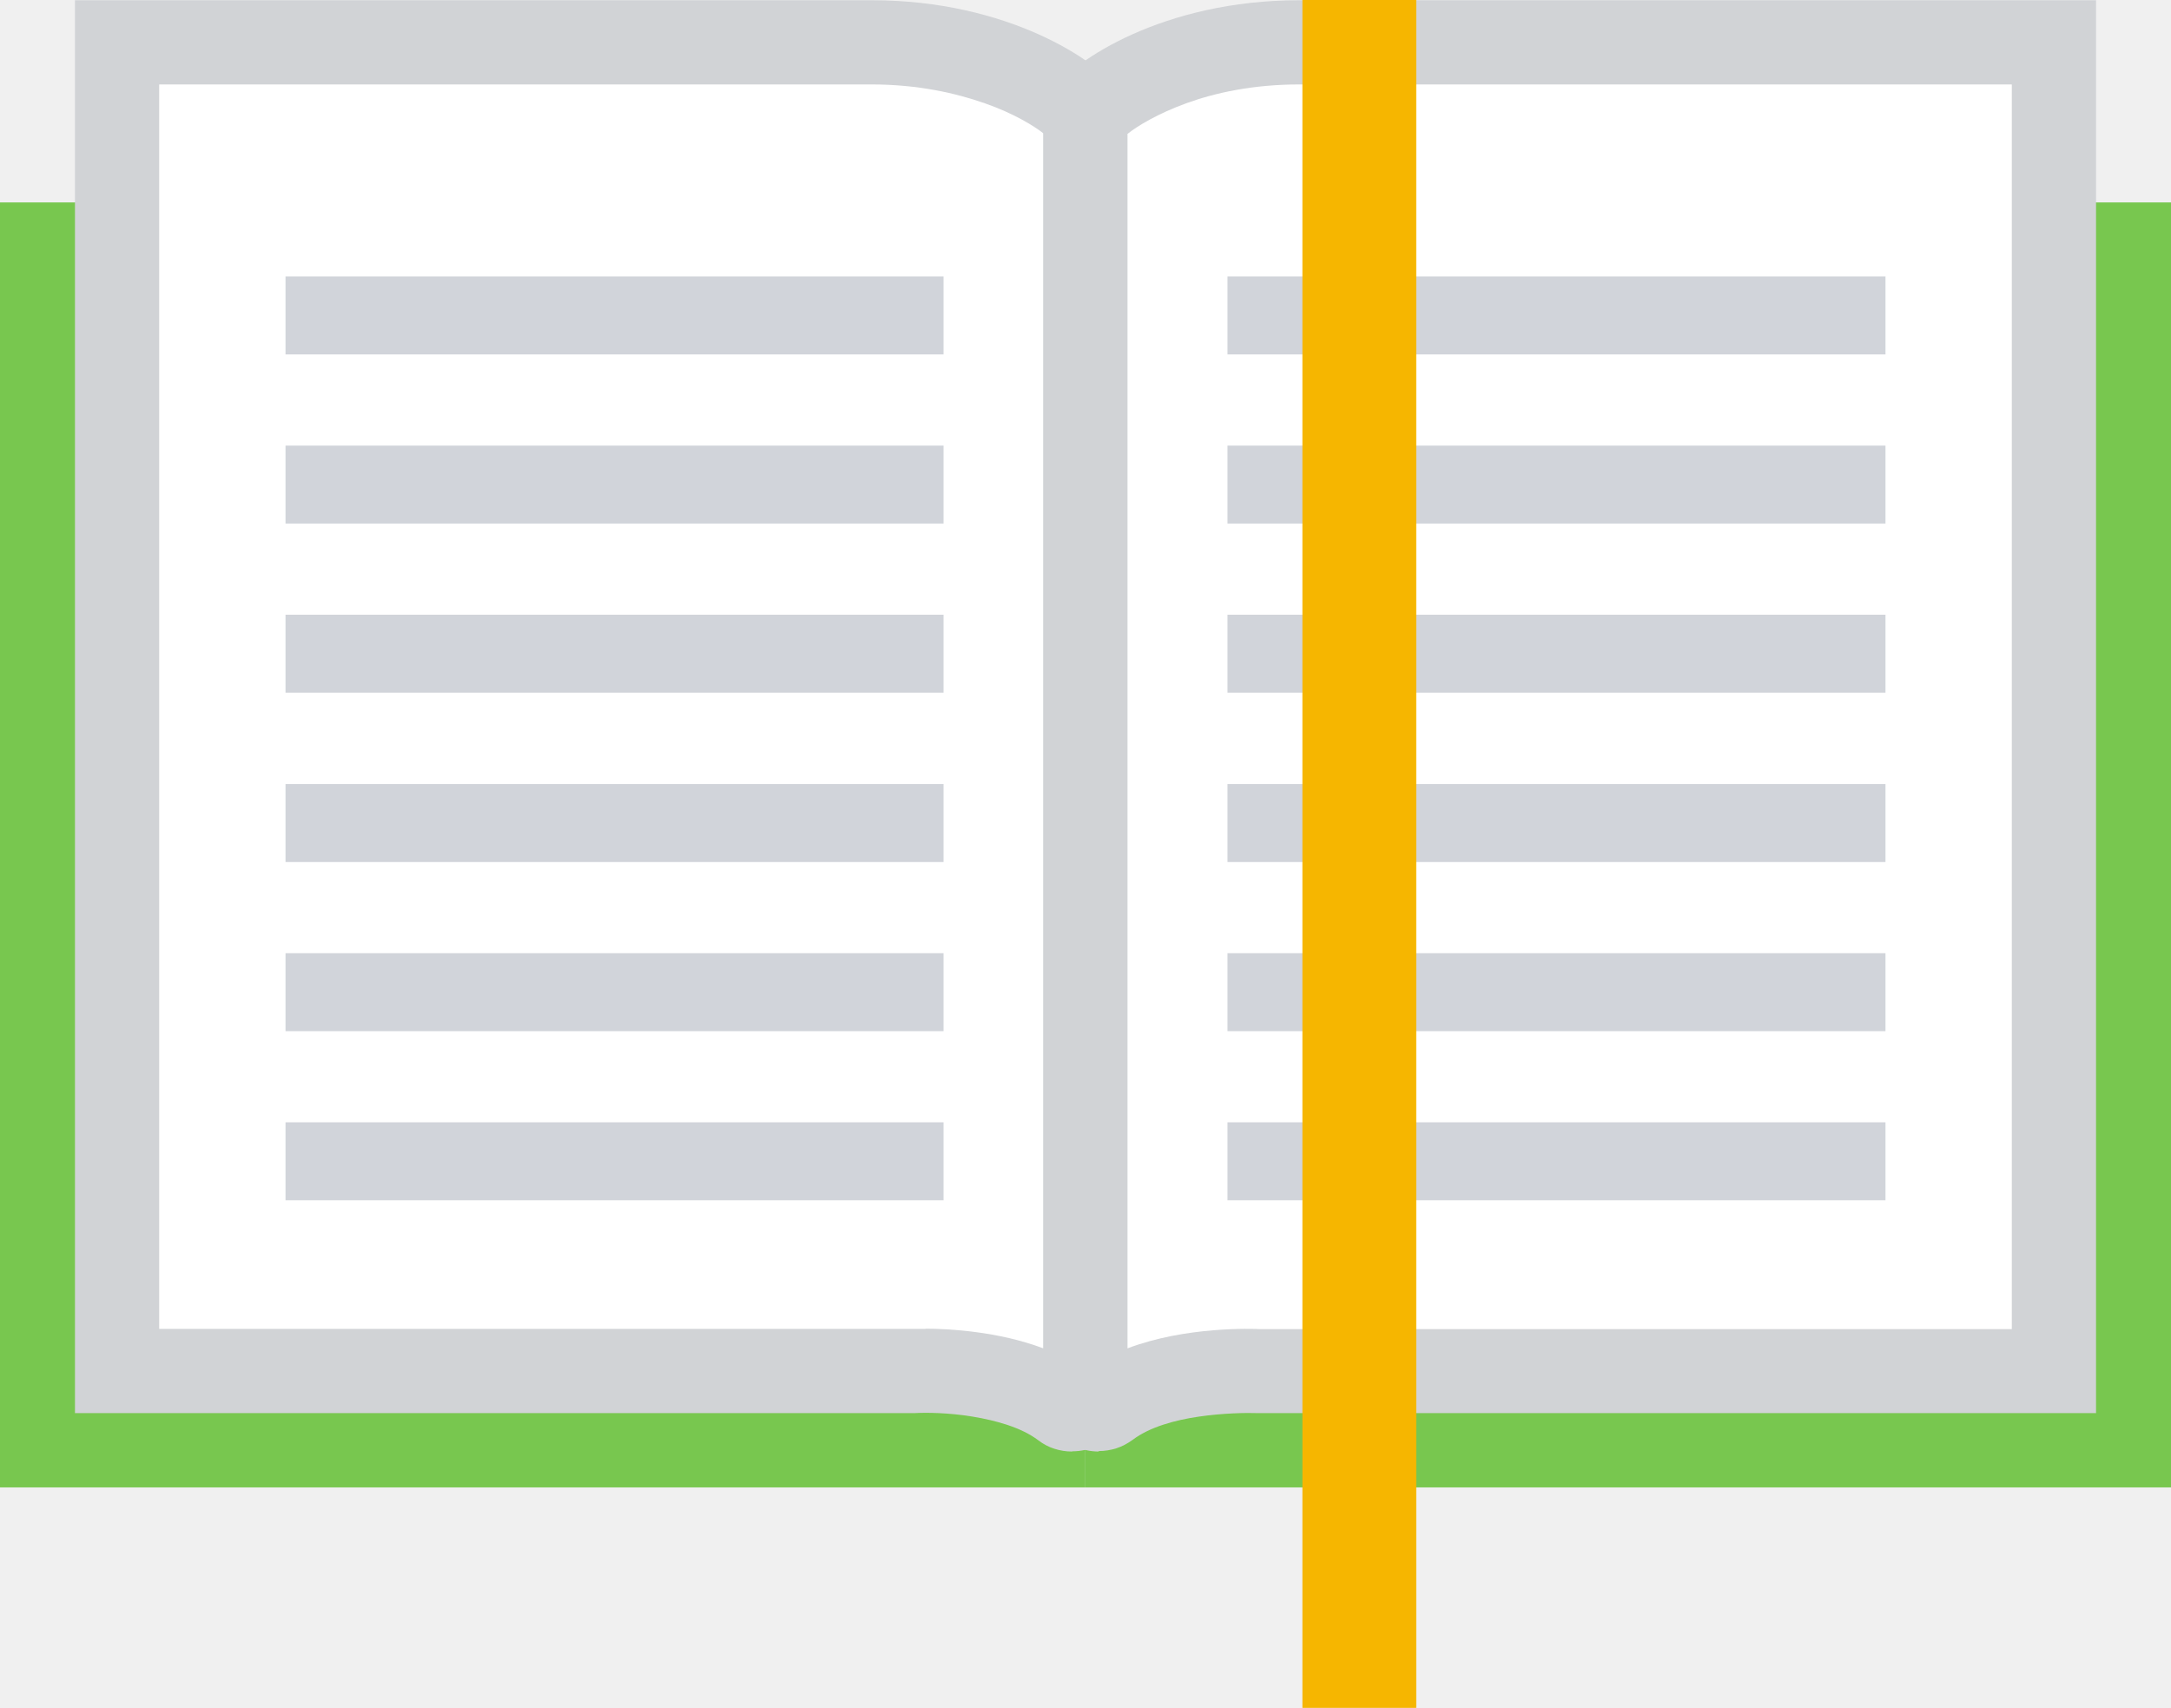
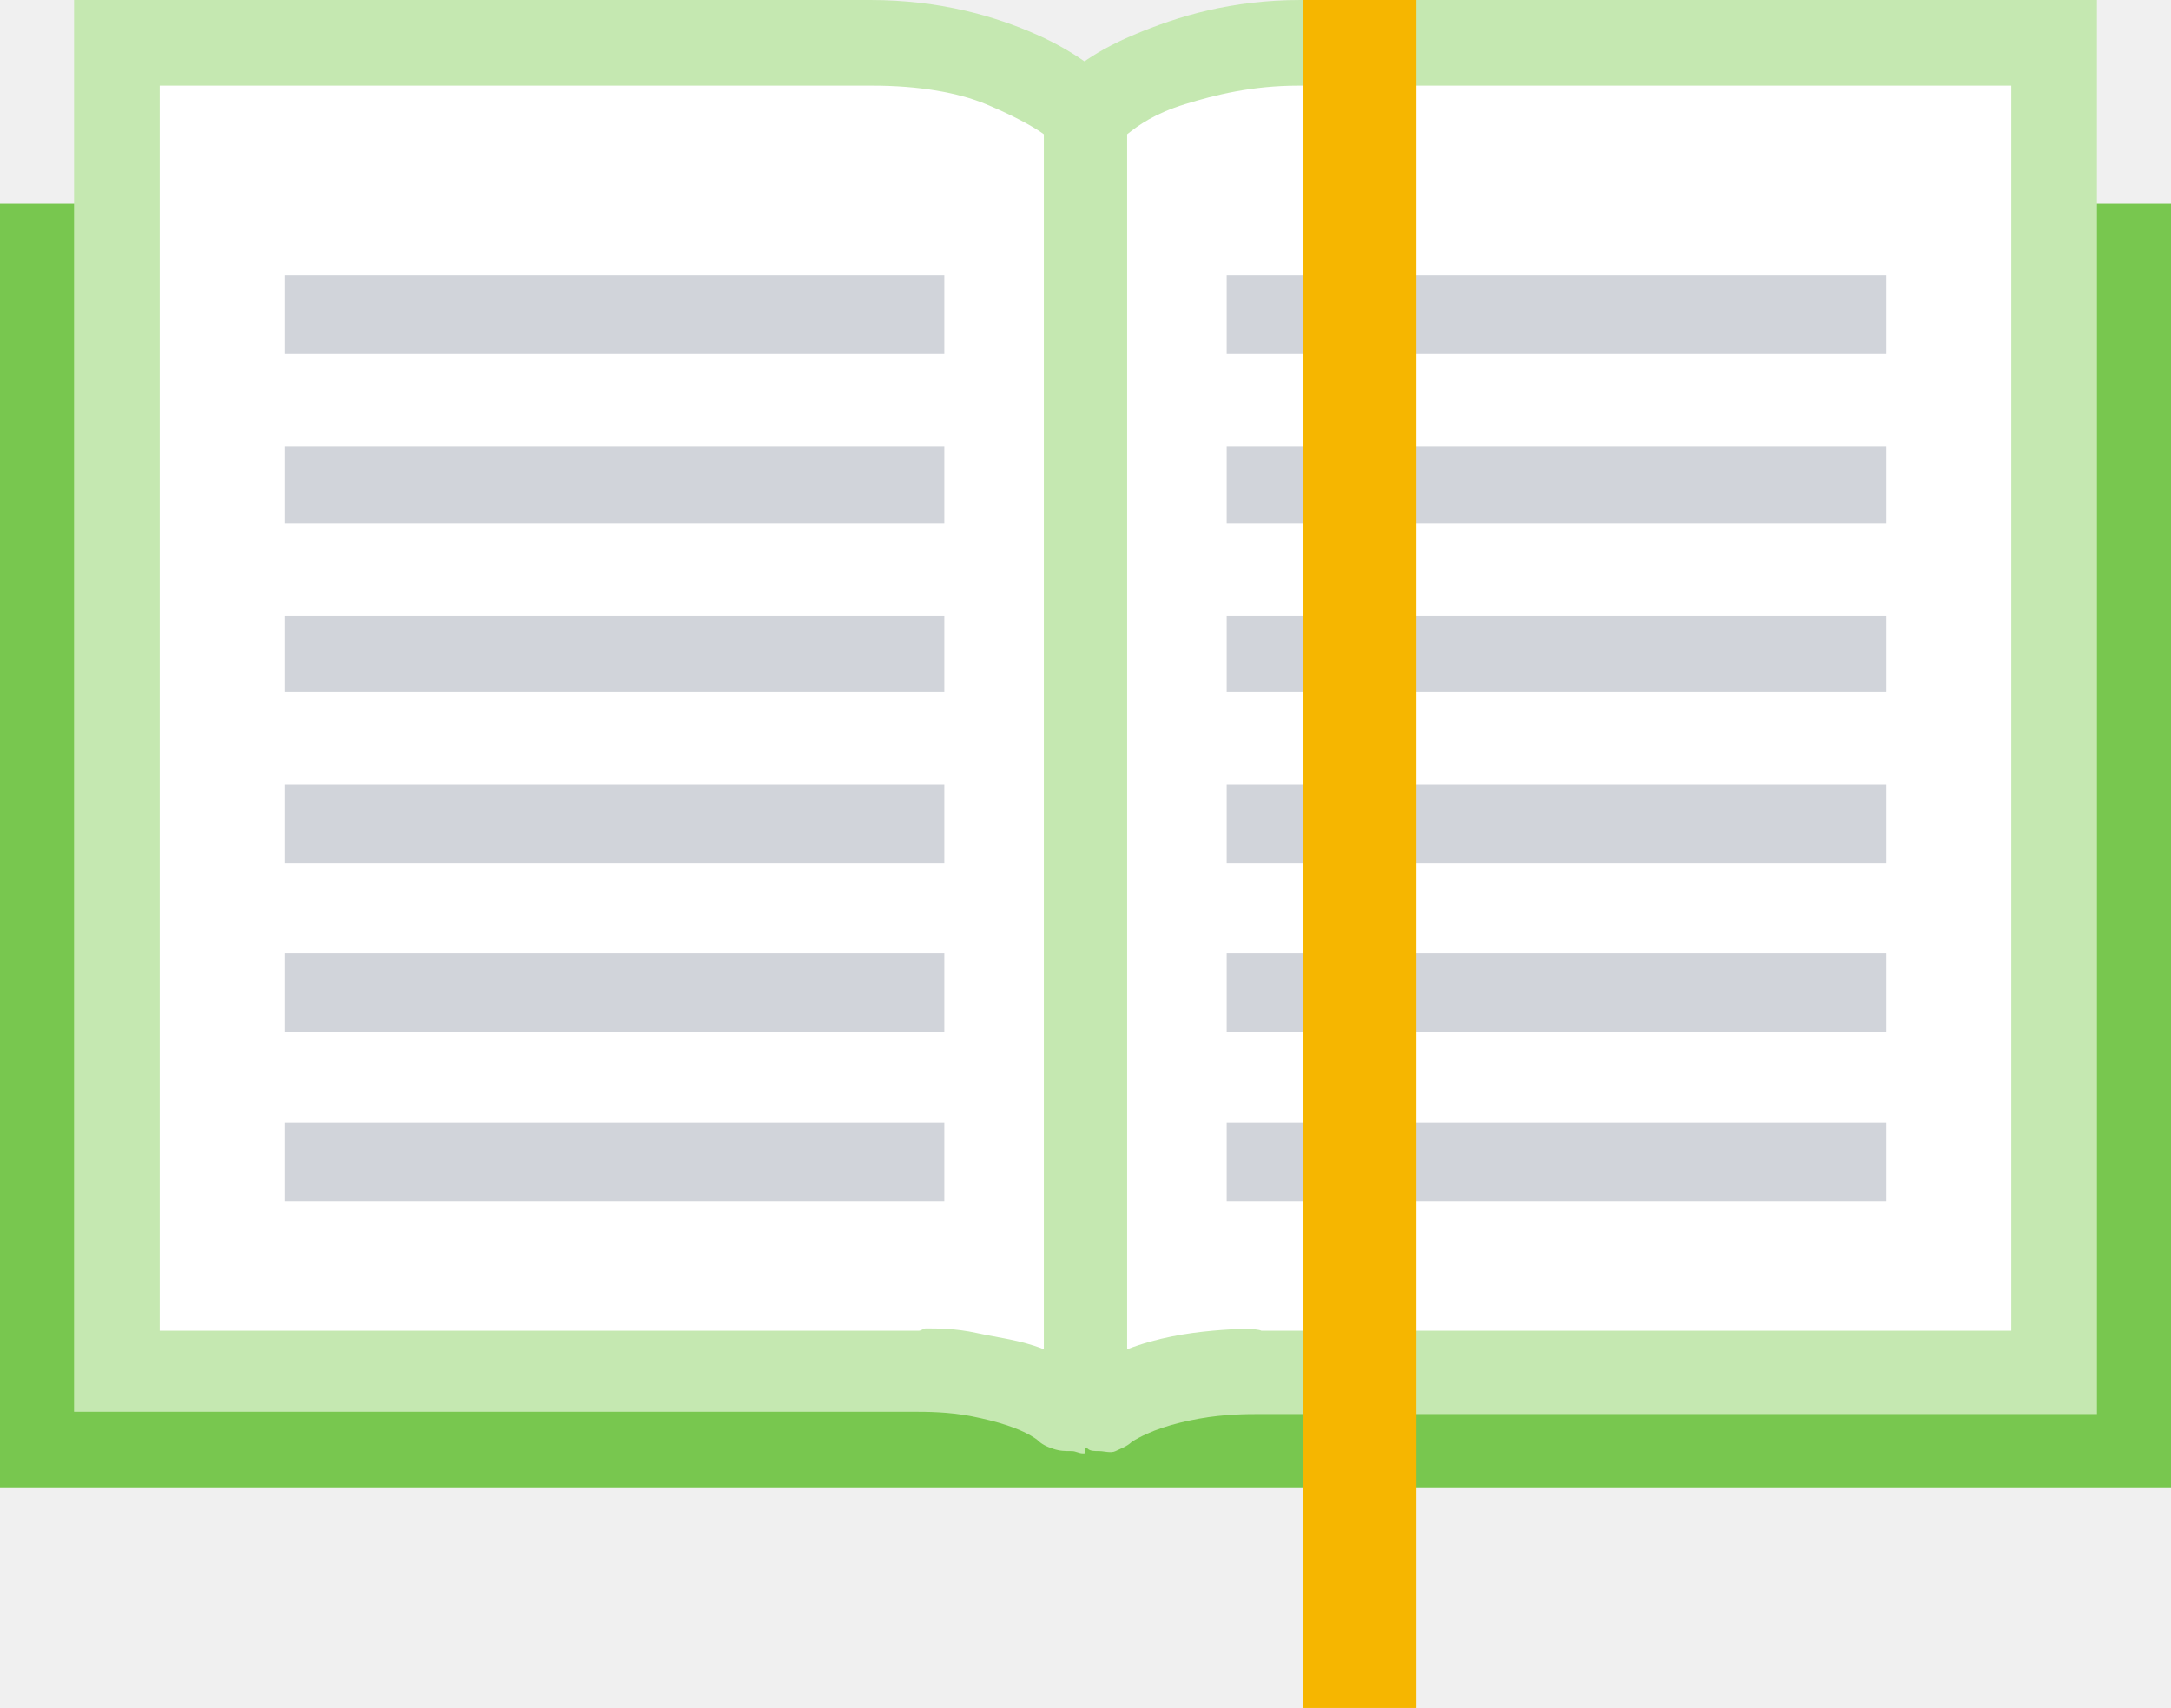
- <svg xmlns="http://www.w3.org/2000/svg" id="_레이어_2" data-name="레이어 2" viewBox="0 0 93.83 73.82">
-   <defs>
-     <style>
-       .cls-1 {
-         fill: #d1d3d6;
-       }
- 
-       .cls-1, .cls-2, .cls-3, .cls-4, .cls-5 {
-         stroke-width: 0px;
-       }
- 
-       .cls-2 {
-         fill: #d1d4da;
-       }
- 
-       .cls-3 {
-         fill: #fff;
-       }
- 
-       .cls-4 {
-         fill: #f6b600;
-       }
- 
-       .cls-5 {
-         fill: #78c74f;
-       }
-     </style>
-   </defs>
-   <g id="_레이어_1-2" data-name="레이어 1">
+ <svg xmlns="http://www.w3.org/2000/svg" version="1.1" id="_레이어_2" x="0px" y="0px" viewBox="0 0 93.8 73.8" style="enable-background:new 0 0 93.8 73.8;" xml:space="preserve">
+   <style type="text/css">
+ 	.st0{fill:#78C74F;}
+ 	.st1{fill:#FFFFFF;}
+ 	.st2{fill:#C5E8B1;}
+ 	.st3{fill:#D1D4DA;}
+ 	.st4{fill:#F6B600;}
+ </style>
+   <g id="_레이어_1-2">
    <g>
-       <polygon class="cls-5" points="0 8.75 23.46 8.75 46.91 8.75 46.91 36.52 46.91 64.29 23.46 64.29 0 64.29 0 36.52 0 8.75" />
+       <polygon class="st0" points="0,8.8 23.5,8.8 46.9,8.8 46.9,36.5 46.9,64.3 23.5,64.3 0,64.3 0,36.5   " />
      <g>
-         <path class="cls-3" d="m46.91,5.25c0-.06,0-.12-.02-.18s-.04-.11-.08-.16c-.23-.32-1.15-1.09-2.7-1.78s-3.71-1.3-6.43-1.3H5.06v57.43h34.38s1.05-.06,2.39.11,2.97.54,4.14,1.41c.2.15.44.16.63.07s.33-.28.33-.53V5.25Z" />
-         <path class="cls-1" d="m46.33,62.74c-.26,0-.51-.04-.76-.12s-.48-.2-.7-.37c-.73-.55-1.81-.85-2.84-1.02s-2-.18-2.51-.15h-18.14s-18.14,0-18.14,0V.01h34.44c2.95,0,5.39.66,7.2,1.47s2.99,1.77,3.42,2.38l.17.24.17.24.05.46.05.46v55.08c0,.46-.13.89-.35,1.26s-.56.68-.96.88c-.17.09-.35.15-.53.19s-.37.06-.55.06Zm-6.33-5.31c.5,0,1.29.03,2.19.15s1.92.33,2.9.7V5.76c-.41-.32-1.26-.85-2.51-1.29s-2.9-.82-4.91-.82H6.88v53.79h32.56s.1,0,.2,0,.22,0,.37,0Z" />
+         <path class="st1" d="M46.9,5.2c0-0.1,0-0.1,0-0.2s0-0.1-0.1-0.2c-0.2-0.3-1.2-1.1-2.7-1.8s-3.7-1.3-6.4-1.3H5.1v57.4h34.4     c0,0,1-0.1,2.4,0.1s3,0.5,4.1,1.4c0.2,0.2,0.4,0.2,0.6,0.1s0.3-0.3,0.3-0.5L46.9,5.2L46.9,5.2z" />
+         <path class="st2" d="M46.3,62.7c-0.3,0-0.5,0-0.8-0.1s-0.5-0.2-0.7-0.4c-0.7-0.5-1.8-0.8-2.8-1s-2-0.2-2.5-0.2H21.4H3.2V0h34.4     c3,0,5.4,0.7,7.2,1.5s3,1.8,3.4,2.4l0.2,0.2l0.2,0.2l0,0.5l0,0.5v55.1c0,0.5-0.1,0.9-0.3,1.3s-0.6,0.7-1,0.9     c-0.2,0.1-0.3,0.2-0.5,0.2S46.5,62.7,46.3,62.7L46.3,62.7z M40,57.4c0.5,0,1.3,0,2.2,0.2s1.9,0.3,2.9,0.7V5.8     c-0.4-0.3-1.3-0.8-2.5-1.3s-2.9-0.8-4.9-0.8H6.9v53.8h32.6c0,0,0.1,0,0.2,0S39.9,57.4,40,57.4L40,57.4z" />
      </g>
-       <polygon class="cls-2" points="40.78 15.32 26.56 15.32 12.34 15.32 12.34 13.63 12.34 11.95 26.56 11.95 40.78 11.95 40.78 13.63 40.78 15.32" />
-       <polygon class="cls-2" points="40.78 22.63 26.56 22.63 12.34 22.63 12.34 20.94 12.34 19.26 26.56 19.26 40.78 19.26 40.78 20.94 40.78 22.63" />
-       <polygon class="cls-2" points="40.78 29.94 26.56 29.94 12.34 29.94 12.34 28.26 12.34 26.57 26.56 26.57 40.78 26.57 40.78 28.26 40.78 29.94" />
-       <polygon class="cls-2" points="40.78 37.26 26.56 37.26 12.34 37.26 12.34 35.57 12.34 33.89 26.56 33.89 40.78 33.89 40.78 35.57 40.78 37.26" />
-       <polygon class="cls-2" points="40.78 44.57 26.56 44.57 12.34 44.57 12.34 42.89 12.34 41.2 26.56 41.2 40.78 41.2 40.78 42.89 40.78 44.57" />
-       <polygon class="cls-2" points="40.78 51.88 26.56 51.88 12.34 51.88 12.34 50.2 12.34 48.51 26.56 48.51 40.78 48.51 40.78 50.2 40.78 51.88" />
-       <polygon class="cls-5" points="93.83 8.75 70.37 8.75 46.91 8.75 46.91 36.52 46.91 64.29 70.37 64.29 93.83 64.29 93.83 36.52 93.83 8.75" />
+       <polygon class="st3" points="40.8,15.3 26.6,15.3 12.3,15.3 12.3,13.6 12.3,11.9 26.6,11.9 40.8,11.9 40.8,13.6   " />
+       <polygon class="st3" points="40.8,22.6 26.6,22.6 12.3,22.6 12.3,20.9 12.3,19.3 26.6,19.3 40.8,19.3 40.8,20.9   " />
+       <polygon class="st3" points="40.8,29.9 26.6,29.9 12.3,29.9 12.3,28.3 12.3,26.6 26.6,26.6 40.8,26.6 40.8,28.3   " />
+       <polygon class="st3" points="40.8,37.3 26.6,37.3 12.3,37.3 12.3,35.6 12.3,33.9 26.6,33.9 40.8,33.9 40.8,35.6   " />
+       <polygon class="st3" points="40.8,44.6 26.6,44.6 12.3,44.6 12.3,42.9 12.3,41.2 26.6,41.2 40.8,41.2 40.8,42.9   " />
+       <polygon class="st3" points="40.8,51.9 26.6,51.9 12.3,51.9 12.3,50.2 12.3,48.5 26.6,48.5 40.8,48.5 40.8,50.2   " />
+       <polygon class="st0" points="93.8,8.8 70.4,8.8 46.9,8.8 46.9,36.5 46.9,64.3 70.4,64.3 93.8,64.3 93.8,36.5   " />
      <g>
-         <path class="cls-3" d="m46.91,5.25c0-.06,0-.12.02-.18s.04-.11.08-.16c.23-.32,1.15-1.09,2.7-1.78s3.71-1.3,6.43-1.3h16.31s16.31,0,16.31,0v28.71s0,28.71,0,28.71h-17.19s-17.19,0-17.19,0c0,0-1.05-.06-2.39.11-1.34.16-2.97.54-4.14,1.41-.2.15-.44.16-.63.07s-.33-.28-.33-.53v-27.54s0-27.54,0-27.54Z" />
-         <path class="cls-1" d="m47.49,62.74c-.18,0-.37-.02-.55-.06s-.36-.11-.53-.19c-.41-.2-.73-.51-.96-.88s-.35-.8-.35-1.26V4.67l.22-.41.22-.41c.43-.6,1.6-1.56,3.41-2.37S53.2.01,56.15.01h34.44v61.07h-36.2c-.54-.02-1.53,0-2.57.15s-2.13.45-2.86,1c-.22.16-.46.29-.71.37s-.51.12-.77.12Zm1.24-56.96v52.5c1.27-.48,2.61-.69,3.69-.78s1.88-.06,2.07-.05h16.23s16.23,0,16.23,0V3.65h-30.8c-1.99,0-3.63.36-4.87.81s-2.11.98-2.54,1.32Z" />
+         <path class="st1" d="M46.9,5.2c0-0.1,0-0.1,0-0.2S47,5,47,4.9c0.2-0.3,1.2-1.1,2.7-1.8s3.7-1.3,6.4-1.3h16.3h16.3v28.7v28.7H71.6     H54.4c0,0-1-0.1-2.4,0.1c-1.3,0.2-3,0.5-4.1,1.4c-0.2,0.2-0.4,0.2-0.6,0.1s-0.3-0.3-0.3-0.5V32.8L46.9,5.2L46.9,5.2z" />
+         <path class="st2" d="M47.5,62.7c-0.2,0-0.4,0-0.5-0.1s-0.4-0.1-0.5-0.2c-0.4-0.2-0.7-0.5-1-0.9s-0.3-0.8-0.3-1.3V4.7l0.2-0.4     l0.2-0.4C46,3.2,47.1,2.3,49,1.5S53.2,0,56.2,0h34.4v61.1H54.4c-0.5,0-1.5,0-2.6,0.2s-2.1,0.5-2.9,1c-0.2,0.2-0.5,0.3-0.7,0.4     S47.7,62.7,47.5,62.7L47.5,62.7z M48.7,5.8v52.5c1.3-0.5,2.6-0.7,3.7-0.8s1.9-0.1,2.1,0h16.2h16.2V3.7H56.1c-2,0-3.6,0.4-4.9,0.8     S49.2,5.4,48.7,5.8L48.7,5.8z" />
      </g>
-       <polygon class="cls-2" points="53.05 15.32 67.27 15.32 81.49 15.32 81.49 13.63 81.49 11.95 67.27 11.95 53.05 11.95 53.05 13.63 53.05 15.32" />
-       <polygon class="cls-2" points="53.05 22.63 67.27 22.63 81.49 22.63 81.49 20.94 81.49 19.26 67.27 19.26 53.05 19.26 53.05 20.94 53.05 22.63" />
-       <polygon class="cls-2" points="53.05 29.94 67.27 29.94 81.49 29.94 81.49 28.26 81.49 26.57 67.27 26.57 53.05 26.57 53.05 28.26 53.05 29.94" />
-       <polygon class="cls-2" points="53.05 37.26 67.27 37.26 81.49 37.26 81.49 35.57 81.49 33.89 67.27 33.89 53.05 33.89 53.05 35.57 53.05 37.26" />
-       <polygon class="cls-2" points="53.05 44.57 67.27 44.57 81.49 44.57 81.49 42.89 81.49 41.2 67.27 41.2 53.05 41.2 53.05 42.89 53.05 44.57" />
-       <polygon class="cls-2" points="53.05 51.88 67.27 51.88 81.49 51.88 81.49 50.2 81.49 48.51 67.27 48.51 53.05 48.51 53.05 50.2 53.05 51.88" />
-       <polygon class="cls-4" points="61.21 73.82 58.75 73.82 56.29 73.82 56.29 36.91 56.29 0 58.75 0 61.21 0 61.21 36.91 61.21 73.82" />
+       <polygon class="st3" points="53,15.3 67.3,15.3 81.5,15.3 81.5,13.6 81.5,11.9 67.3,11.9 53,11.9 53,13.6   " />
+       <polygon class="st3" points="53,22.6 67.3,22.6 81.5,22.6 81.5,20.9 81.5,19.3 67.3,19.3 53,19.3 53,20.9   " />
+       <polygon class="st3" points="53,29.9 67.3,29.9 81.5,29.9 81.5,28.3 81.5,26.6 67.3,26.6 53,26.6 53,28.3   " />
+       <polygon class="st3" points="53,37.3 67.3,37.3 81.5,37.3 81.5,35.6 81.5,33.9 67.3,33.9 53,33.9 53,35.6   " />
+       <polygon class="st3" points="53,44.6 67.3,44.6 81.5,44.6 81.5,42.9 81.5,41.2 67.3,41.2 53,41.2 53,42.9   " />
+       <polygon class="st3" points="53,51.9 67.3,51.9 81.5,51.9 81.5,50.2 81.5,48.5 67.3,48.5 53,48.5 53,50.2   " />
+       <polygon class="st4" points="61.2,73.8 58.8,73.8 56.3,73.8 56.3,36.9 56.3,0 58.8,0 61.2,0 61.2,36.9   " />
    </g>
  </g>
</svg>
